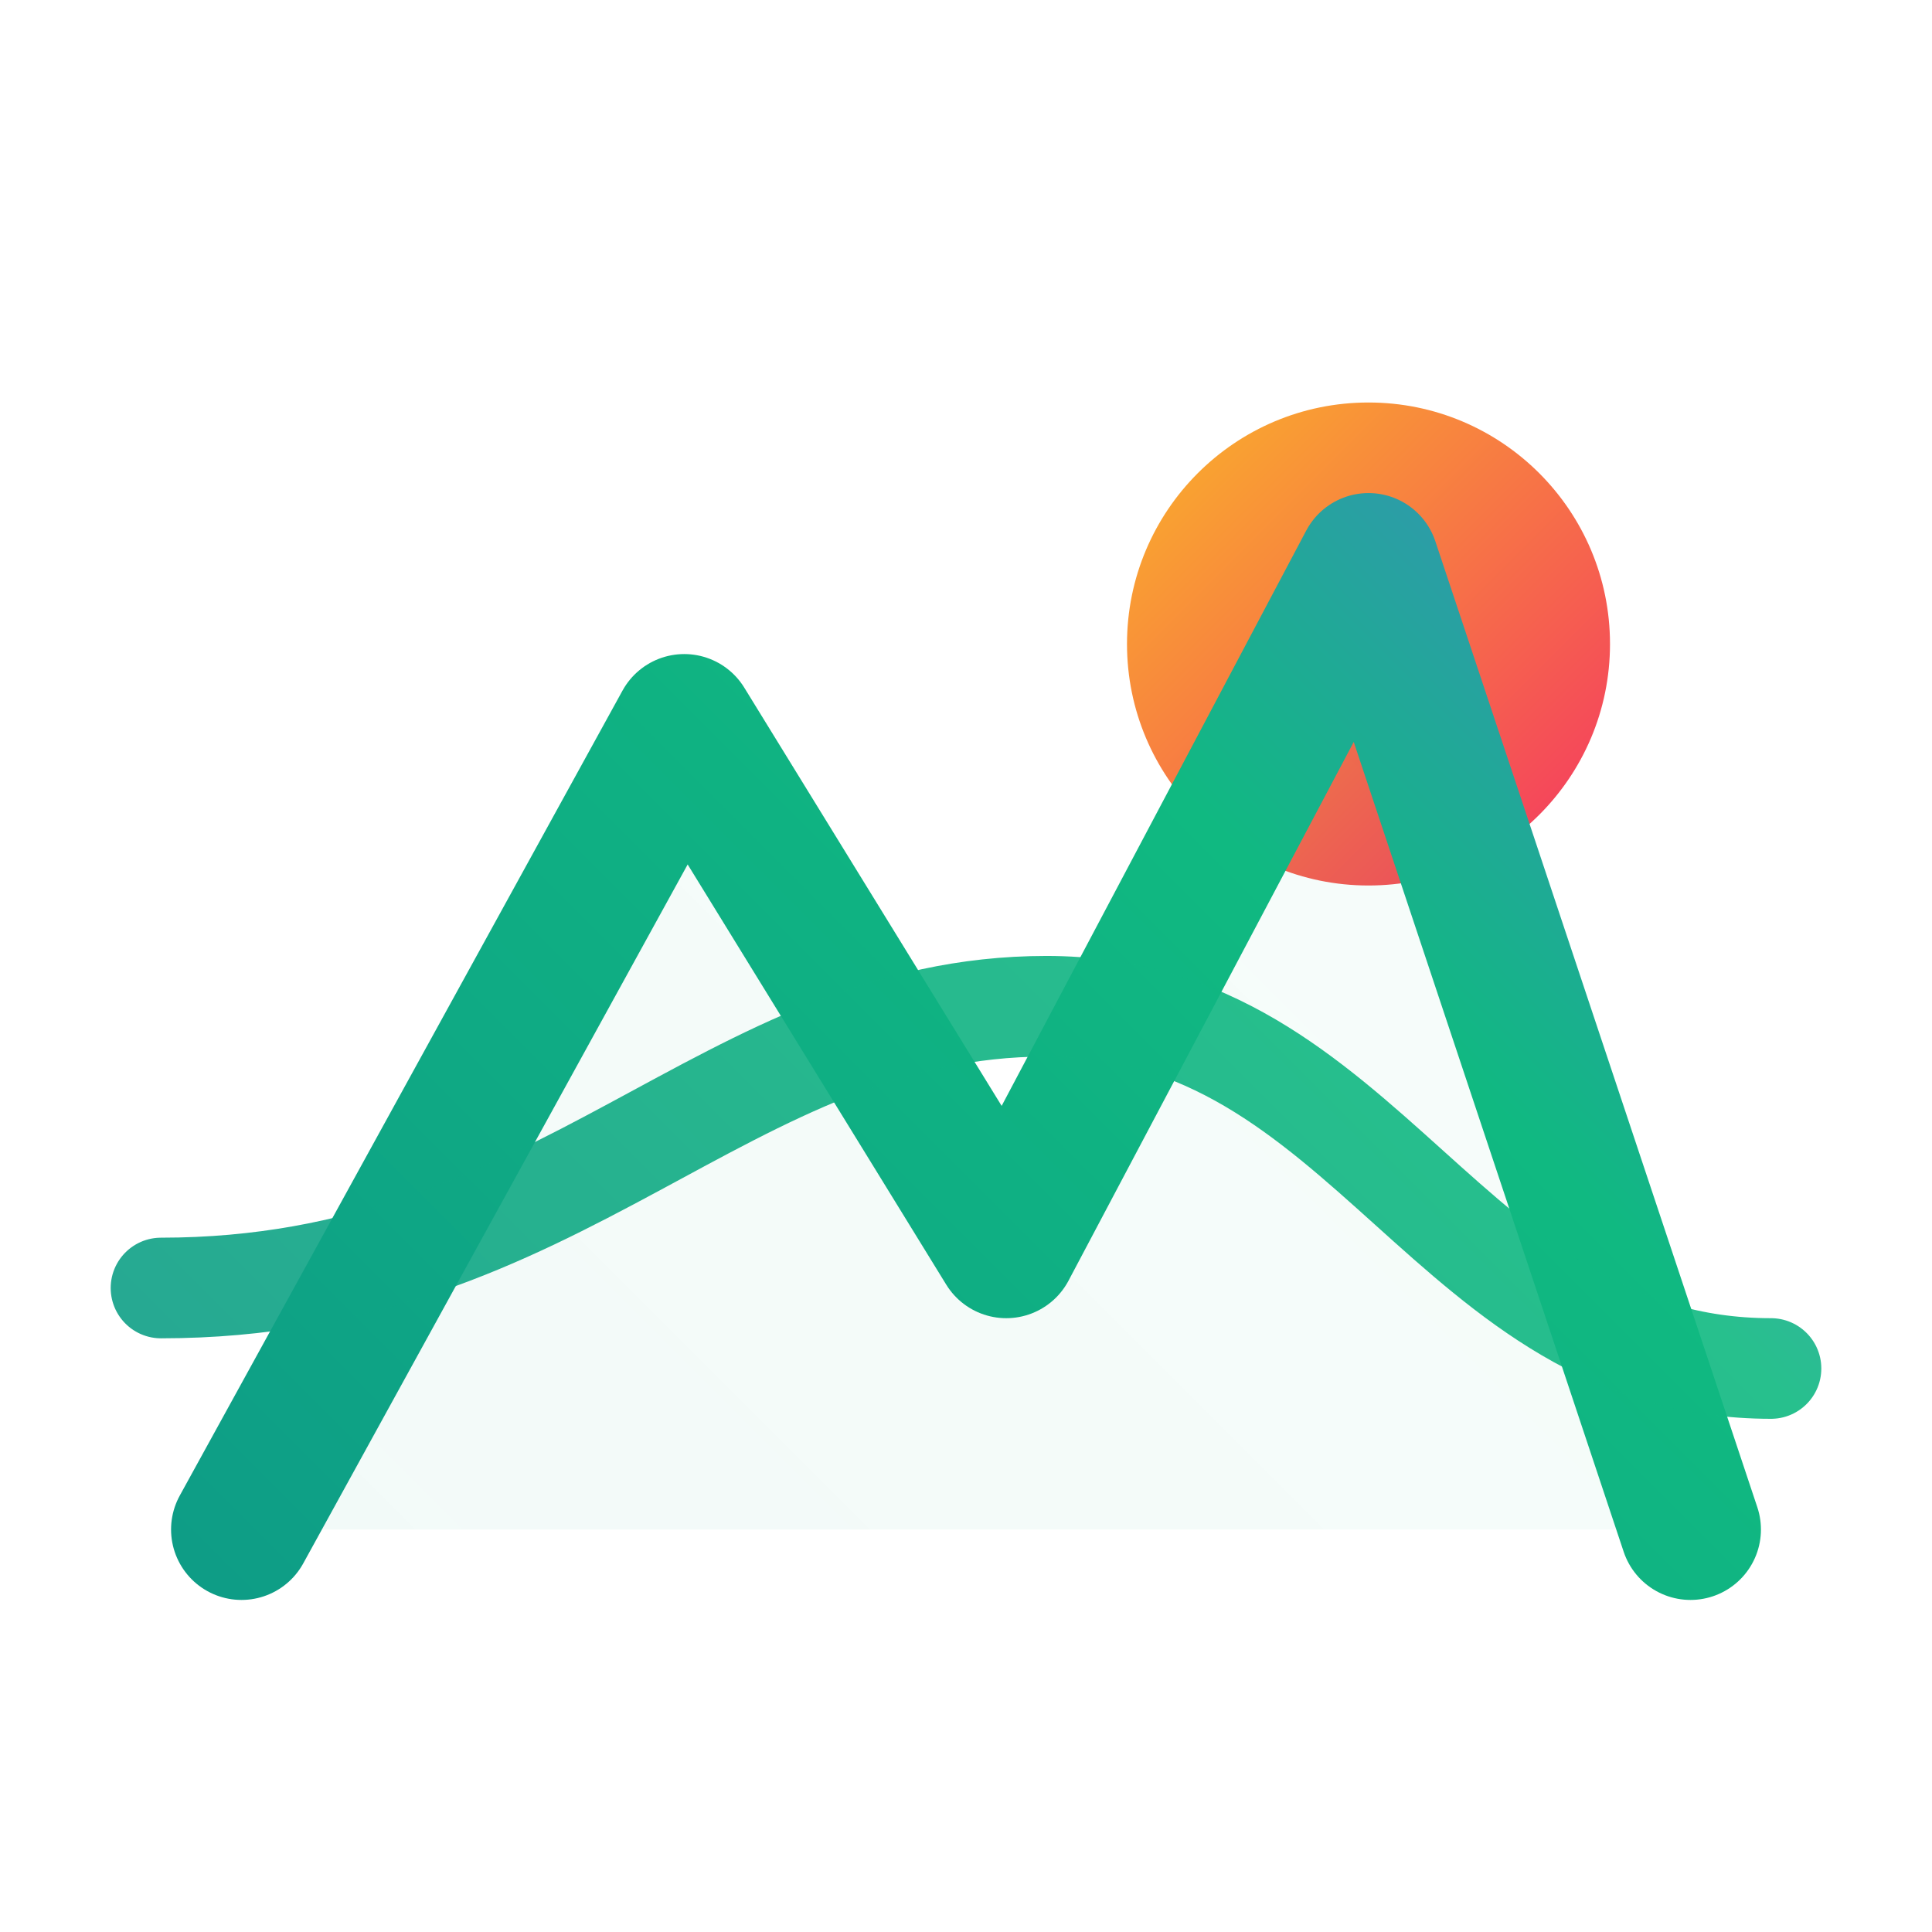
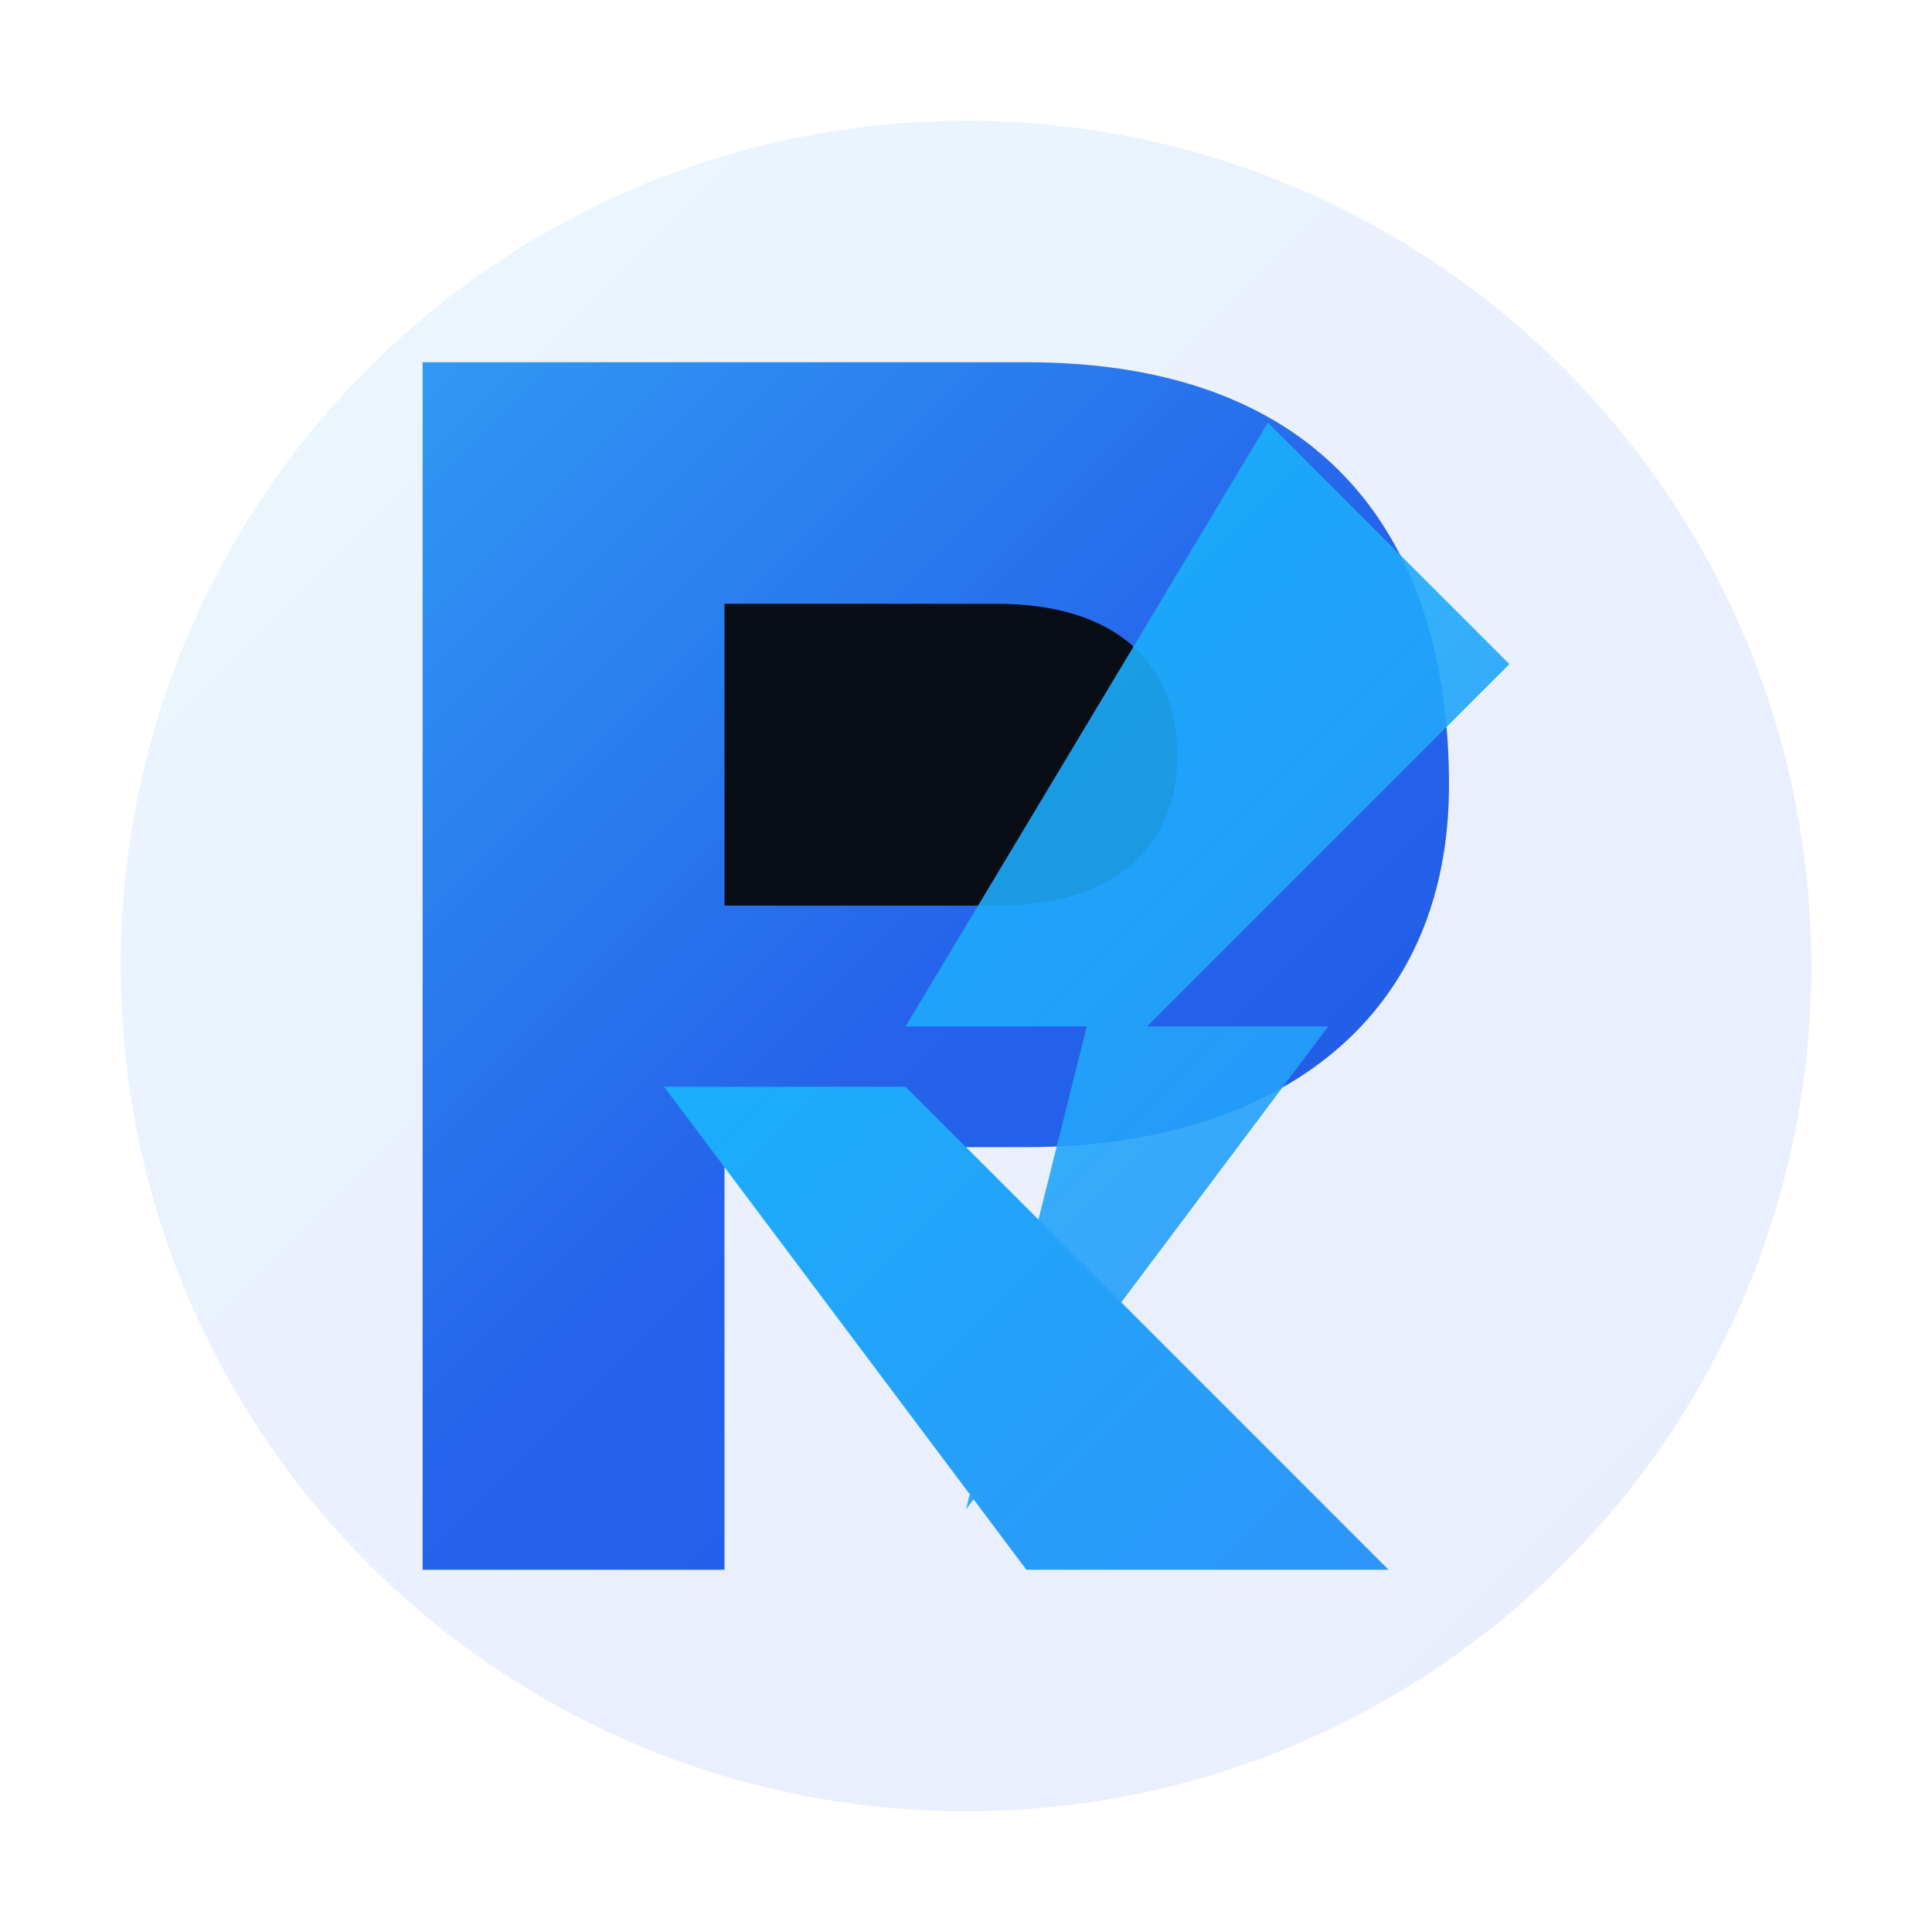
- <svg xmlns="http://www.w3.org/2000/svg" viewBox="0 0 48 48" fill="none">
+ <svg xmlns="http://www.w3.org/2000/svg" viewBox="0 0 64 64" fill="none">
  <defs>
-     <linearGradient id="logo-grad-primary" x1="0" y1="48" x2="48" y2="0" gradientUnits="userSpaceOnUse">
-       <stop stop-color="#0d9488" />
-       <stop offset="0.6" stop-color="#10b981" />
-       <stop offset="1" stop-color="#6366f1" />
+     <linearGradient id="rr-grad" x1="0" y1="0" x2="64" y2="64" gradientUnits="userSpaceOnUse">
+       <stop stop-color="#38bdf8" />
+       <stop offset="0.5" stop-color="#2563eb" />
+       <stop offset="1" stop-color="#1d4ed8" />
    </linearGradient>
-     <linearGradient id="logo-grad-fill" x1="0" y1="48" x2="48" y2="0" gradientUnits="userSpaceOnUse">
-       <stop stop-color="#0d9488" stop-opacity="0.06" />
-       <stop offset="0.6" stop-color="#10b981" stop-opacity="0.04" />
-       <stop offset="1" stop-color="#6366f1" stop-opacity="0.02" />
-     </linearGradient>
-     <linearGradient id="logo-grad-sun" x1="28" y1="8" x2="40" y2="20" gradientUnits="userSpaceOnUse">
-       <stop stop-color="#fbbf24" />
-       <stop offset="1" stop-color="#f43f5e" />
+     <linearGradient id="rr-glow" x1="0" y1="0" x2="64" y2="64" gradientUnits="userSpaceOnUse">
+       <stop stop-color="#00d2ff" />
+       <stop offset="1" stop-color="#3b82f6" />
    </linearGradient>
  </defs>
-   <circle cx="34" cy="16" r="6" fill="url(#logo-grad-sun)" />
-   <path d="M6 38 L17 18 L25 31 L34 14 L42 38 Z" fill="url(#logo-grad-fill)" />
-   <path d="M6 38 L17 18 L25 31 L34 14 L42 38" stroke="url(#logo-grad-primary)" stroke-width="3.5" stroke-linecap="round" stroke-linejoin="round" />
-   <path d="M4 32 C 14 32, 18 25, 26 25 C 34 25, 36 34, 44 34" stroke="url(#logo-grad-primary)" stroke-width="2.5" stroke-linecap="round" opacity="0.9" />
+   <circle cx="32" cy="32" r="28" fill="url(#rr-grad)" opacity="0.1" />
+   <path d="M14 12 H34 C44 12, 48 18, 48 26 C48 34, 42 38, 34 38 H24 V52 H14 V12 Z" fill="url(#rr-grad)" />
+   <path d="M24 20 H33 C37 20, 39 22, 39 25 C39 28, 37 30, 33 30 H24 V20 Z" fill="#090d16" />
+   <path d="M30 36 L46 52 H34 L22 36 H30 Z" fill="url(#rr-glow)" />
+   <path d="M42 14 L50 22 L38 34 L44 34 L32 50 L36 34 L30 34 L42 14 Z" fill="url(#rr-glow)" opacity="0.9" />
</svg>
